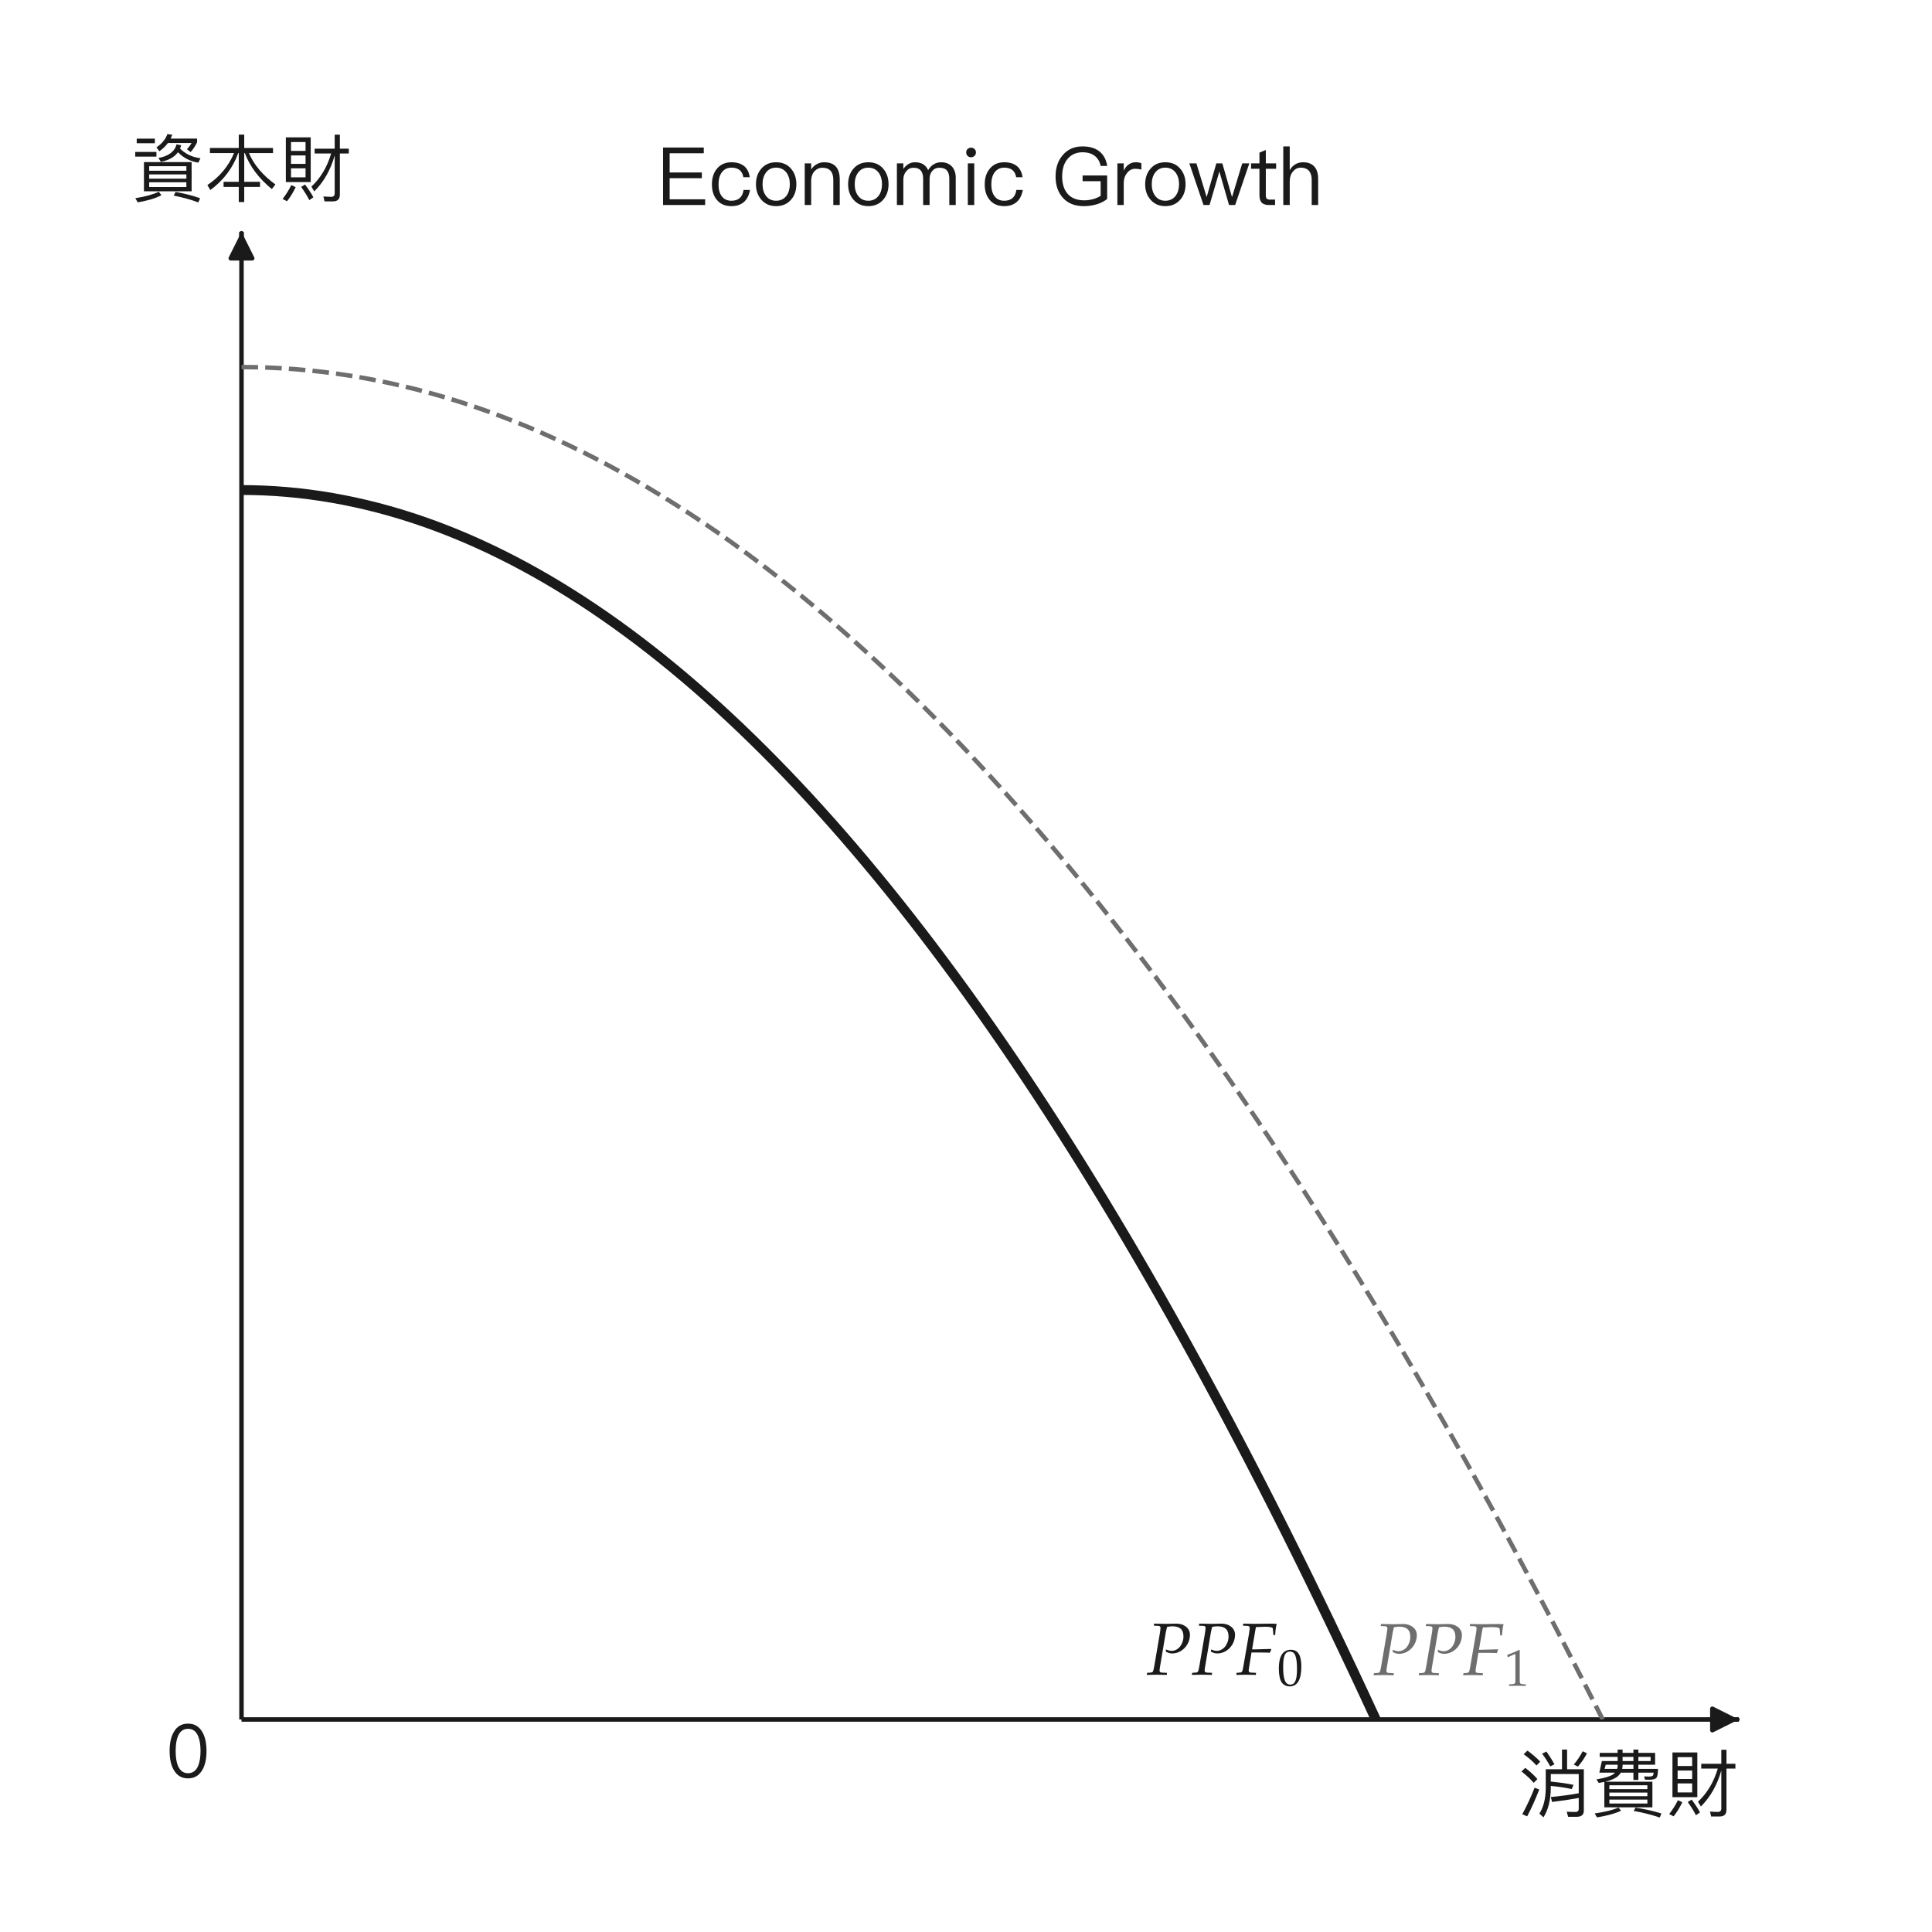
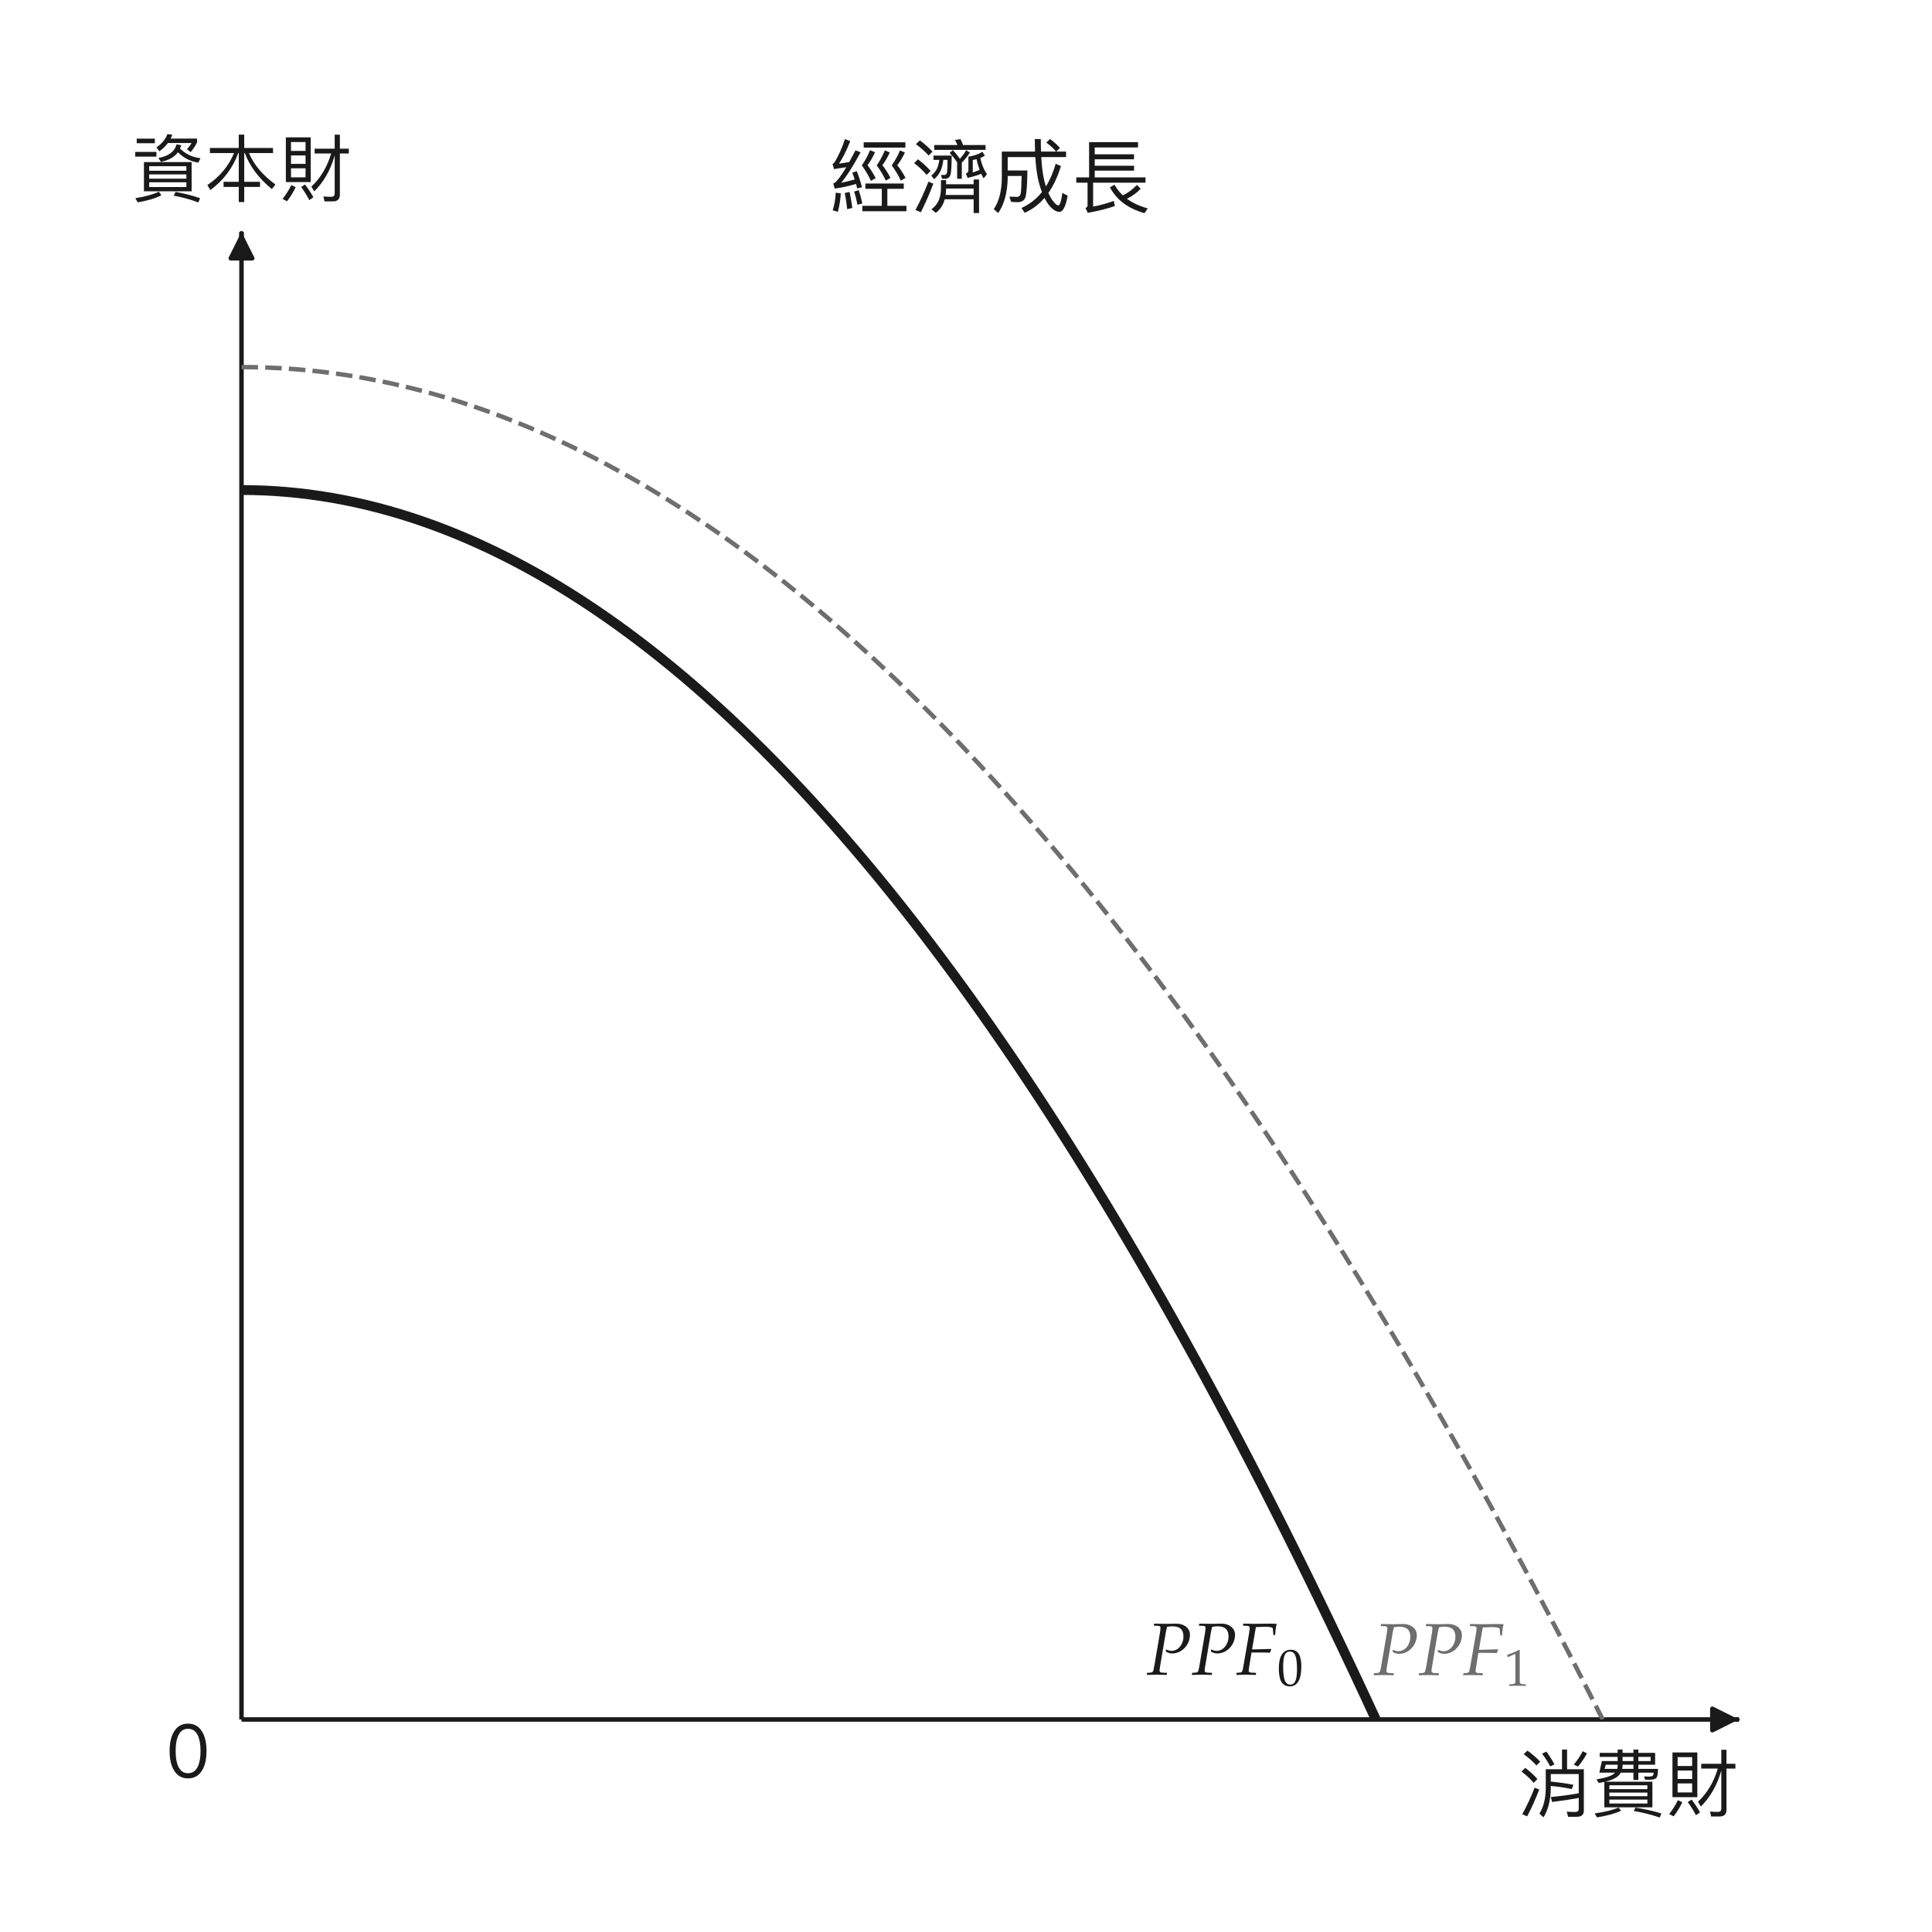
<svg xmlns="http://www.w3.org/2000/svg" xmlns:xlink="http://www.w3.org/1999/xlink" width="432pt" height="432pt" viewBox="0 0 432 432" version="1.1">
  <defs>
    <style type="text/css">*{stroke-linejoin: round; stroke-linecap: butt}</style>
  </defs>
  <g id="figure_1">
    <g id="patch_1">
      <path d="M 0 432  L 432 432  L 432 0  L 0 0  z " style="fill: #ffffff" />
    </g>
    <g id="axes_1">
      <g id="axes.x">
        <path d="M 54 384.48  L 388.8 384.48  " style="fill: none; stroke: #1a1a1a; stroke-linejoin: miter" />
      </g>
      <g id="patch_2">
        <path d="M 388.465 384.48  Q 388.633 384.48 387.682 384.48  " style="fill: none; stroke: #1a1a1a; stroke-linecap: round" />
        <path d="M 382.882 382.08  L 387.682 384.48  L 382.882 386.88  z " style="fill: #1a1a1a; stroke: #1a1a1a; stroke-linecap: round" />
      </g>
      <g id="axes.y">
        <path d="M 54 384.48  L 54 51.84  " style="fill: none; stroke: #1a1a1a; stroke-linejoin: miter" />
      </g>
      <g id="patch_3">
        <path d="M 54 52.173  Q 54 52.006 54 52.958  " style="fill: none; stroke: #1a1a1a; stroke-linecap: round" />
        <path d="M 51.6 57.758  L 54 52.958  L 56.4 57.758  z " style="fill: #1a1a1a; stroke: #1a1a1a; stroke-linecap: round" />
      </g>
      <g id="axes.y.label">
        <g style="fill: #1a1a1a" transform="translate(29.25 43.53) scale(0.165 -0.165)">
          <defs>
            <path id="PingFangTC-Regular-867b" d="M 3219 4480  L 5274 4480  C 5152 4275 5018 4096 4870 3942  L 5190 3693  C 5395 3923 5581 4205 5747 4538  L 5747 4864  L 3456 4864  C 3507 4973 3552 5088 3597 5203  L 3174 5254  C 3008 4800 2688 4416 2221 4102  L 2477 3763  C 2771 3974 3021 4211 3219 4480  z M 512 4858  L 512 4461  L 2086 4461  L 2086 4858  L 512 4858  z M 384 3706  L 384 3302  L 2221 3302  L 2221 3706  L 384 3706  z M 3968 4365  C 3802 3738 3277 3341 2394 3181  L 2611 2848  C 3290 2982 3782 3258 4090 3680  C 4570 3187 5158 2886 5856 2778  L 6042 3162  C 5325 3251 4730 3533 4269 4000  C 4307 4090 4339 4186 4365 4288  L 3968 4365  z M 1139 2829  L 1139 294  L 5274 294  L 5274 2829  L 1139 2829  z M 4819 666  L 1594 666  L 1594 1075  L 4819 1075  L 4819 666  z M 1594 1389  L 1594 1760  L 4819 1760  L 4819 1389  L 1594 1389  z M 1594 2074  L 1594 2470  L 4819 2470  L 4819 2074  L 1594 2074  z M 3885 237  L 3718 -83  C 4461 -224 5178 -416 5856 -672  L 6010 -307  C 5331 -70 4621 109 3885 237  z M 2426 256  C 1965 26 1286 -160 390 -307  L 602 -666  C 1498 -512 2182 -301 2656 -45  L 2426 256  z " transform="scale(0.015625)" />
            <path id="PingFangTC-Regular-e5c" d="M 461 4051  L 461 3610  L 2554 3610  C 2080 2477 1312 1549 237 832  L 499 403  C 1638 1242 2445 2310 2918 3610  L 2963 3610  L 2963 1114  L 1645 1114  L 1645 672  L 2963 672  L 2963 -640  L 3437 -640  L 3437 672  L 4806 672  L 4806 1114  L 3437 1114  L 3437 3610  L 3488 3610  C 3923 2451 4704 1408 5830 486  L 6144 883  C 5043 1683 4275 2592 3846 3610  L 5933 3610  L 5933 4051  L 3437 4051  L 3437 5210  L 2963 5210  L 2963 4051  L 461 4051  z " transform="scale(0.015625)" />
            <path id="PingFangTC-Regular-63d8" d="M 4576 3571  C 4230 2394 3654 1440 2861 698  L 3110 282  C 3930 1101 4525 2138 4883 3405  L 4883 115  C 4883 -83 4781 -186 4589 -186  C 4371 -186 4147 -173 3904 -154  L 4000 -582  L 4742 -582  C 5133 -582 5331 -384 5331 0  L 5331 3571  L 6106 3571  L 6106 3987  L 5331 3987  L 5331 5203  L 4883 5203  L 4883 3987  L 3142 3987  L 3142 3571  L 4576 3571  z M 646 4973  L 646 1094  L 2803 1094  L 2803 4973  L 646 4973  z M 2355 1504  L 1094 1504  L 1094 2285  L 2355 2285  L 2355 1504  z M 1094 2669  L 1094 3405  L 2355 3405  L 2355 2669  L 1094 2669  z M 1094 3795  L 1094 4563  L 2355 4563  L 2355 3795  L 1094 3795  z M 2310 883  L 1971 672  C 2272 256 2509 -128 2682 -474  L 3034 -224  C 2867 90 2624 461 2310 883  z M 1120 832  C 928 435 678 38 365 -371  L 749 -570  C 1056 -173 1306 237 1498 653  L 1120 832  z " transform="scale(0.015625)" />
          </defs>
          <use xlink:href="#PingFangTC-Regular-867b" />
          <use xlink:href="#PingFangTC-Regular-e5c" transform="translate(100 0)" />
          <use xlink:href="#PingFangTC-Regular-63d8" transform="translate(200 0)" />
        </g>
      </g>
      <g id="axes.x.label">
        <g style="fill: #1a1a1a" transform="translate(339.3 404.67) scale(0.165 -0.165)">
          <defs>
            <path id="PingFangTC-Regular-7a9e" d="M 1491 1914  C 1184 1133 832 365 422 -384  L 845 -570  C 1229 160 1574 934 1894 1760  L 1491 1914  z M 870 5133  L 544 4819  C 1018 4474 1382 4147 1651 3840  L 1978 4173  C 1677 4493 1306 4813 870 5133  z M 678 3635  L 352 3322  C 800 2970 1152 2643 1408 2336  L 1734 2662  C 1453 2989 1101 3315 678 3635  z M 3866 5222  L 3866 3514  L 2458 3514  L 2458 1843  C 2445 960 2266 237 1907 -333  L 2259 -653  C 2669 -13 2880 832 2893 1869  L 2893 2067  C 3181 2042 3462 2010 3738 1971  C 4058 1926 4384 1869 4710 1798  L 4864 2163  C 4499 2234 4205 2285 3974 2317  C 3712 2355 3354 2394 2893 2445  L 2893 3098  L 5318 3098  L 5318 1434  C 4550 1293 3744 1184 2899 1107  L 3002 678  C 3814 774 4589 890 5318 1024  L 5318 77  C 5318 -102 5216 -192 5011 -192  C 4781 -192 4538 -179 4275 -166  L 4397 -608  L 5152 -608  C 5555 -608 5760 -429 5760 -77  L 5760 3514  L 4307 3514  L 4307 5222  L 3866 5222  z M 2515 5050  L 2138 4864  C 2387 4544 2624 4173 2848 3763  L 3213 3942  C 2995 4339 2758 4710 2515 5050  z M 5658 5075  C 5466 4691 5210 4307 4890 3923  L 5248 3744  C 5568 4115 5824 4499 6029 4896  L 5658 5075  z " transform="scale(0.015625)" />
            <path id="PingFangTC-Regular-63f2" d="M 1261 3910  L 2291 3910  L 2291 3763  C 2285 3693 2272 3622 2253 3546  L 1158 3546  L 1261 3910  z M 2720 3910  L 3661 3910  L 3661 3546  L 2688 3546  C 2701 3616 2714 3686 2720 3763  L 2720 3910  z M 4090 3910  L 5542 3910  L 5542 4934  L 4090 4934  L 4090 5222  L 3661 5222  L 3661 4934  L 2720 4934  L 2720 5222  L 2291 5222  L 2291 4934  L 736 4934  L 736 4589  L 2291 4589  L 2291 4224  L 922 4224  L 704 3219  L 2067 3219  C 2016 3168 1952 3110 1882 3059  C 1613 2886 1139 2746 454 2637  L 653 2330  C 819 2355 986 2387 1139 2419  L 1139 211  L 5306 211  L 5306 2432  L 1190 2432  C 1632 2534 1971 2669 2208 2829  C 2362 2944 2477 3072 2566 3219  L 3661 3219  L 3661 2586  L 4090 2586  L 4090 3219  L 5408 3219  C 5408 3091 5382 3008 5344 2957  C 5293 2906 5171 2880 4973 2880  C 4858 2880 4730 2886 4589 2893  L 4666 2611  C 4781 2611 4902 2605 5024 2605  C 5350 2605 5562 2662 5658 2778  C 5747 2886 5792 3142 5792 3546  L 4090 3546  L 4090 3910  z M 2720 4589  L 3661 4589  L 3661 4224  L 2720 4224  L 2720 4589  z M 4090 4589  L 5152 4589  L 5152 4224  L 4090 4224  L 4090 4589  z M 4870 544  L 1574 544  L 1574 883  L 4870 883  L 4870 544  z M 1574 1178  L 1574 1491  L 4870 1491  L 4870 1178  L 1574 1178  z M 1574 1792  L 1574 2125  L 4870 2125  L 4870 1792  L 1574 1792  z M 3840 186  L 3686 -102  C 4467 -237 5222 -429 5946 -672  L 6086 -320  C 5370 -102 4621 70 3840 186  z M 2374 192  C 1901 -13 1210 -186 301 -320  L 499 -659  C 1408 -512 2099 -320 2586 -83  L 2374 192  z " transform="scale(0.015625)" />
          </defs>
          <use xlink:href="#PingFangTC-Regular-7a9e" />
          <use xlink:href="#PingFangTC-Regular-63f2" transform="translate(100 0)" />
          <use xlink:href="#PingFangTC-Regular-63d8" transform="translate(200 0)" />
        </g>
      </g>
      <g id="axes.origin.label">
        <g style="fill: #1a1a1a" transform="translate(37.1 397.42) scale(0.165 -0.165)">
          <defs>
            <path id="PingFangTC-Regular-13" d="M 1920 4659  C 1370 4659 960 4422 685 3936  C 442 3526 320 2976 320 2285  C 320 1594 442 1043 685 634  C 960 154 1370 -90 1920 -90  C 2464 -90 2874 154 3155 634  C 3398 1043 3520 1594 3520 2285  C 3520 2976 3398 3526 3155 3936  C 2874 4422 2464 4659 1920 4659  z M 1920 4211  C 2330 4211 2624 3994 2803 3552  C 2931 3245 3002 2822 3002 2285  C 3002 1754 2931 1331 2803 1018  C 2624 582 2330 358 1920 358  C 1510 358 1216 582 1037 1018  C 909 1331 845 1754 845 2285  C 845 2822 909 3245 1037 3552  C 1216 3994 1510 4211 1920 4211  z " transform="scale(0.015625)" />
          </defs>
          <use xlink:href="#PingFangTC-Regular-13" />
        </g>
      </g>
      <g id="ppf.growth.baseline">
-         <path d="M 54 109.571  L 56.536 109.598  L 59.073 109.681  L 61.609 109.818  L 64.145 110.011  L 66.682 110.258  L 69.218 110.561  L 71.755 110.918  L 74.291 111.33  L 76.827 111.798  L 79.364 112.32  L 81.9 112.897  L 84.436 113.53  L 86.973 114.217  L 89.509 114.959  L 92.045 115.756  L 94.582 116.609  L 97.118 117.516  L 99.655 118.478  L 102.191 119.495  L 104.727 120.567  L 107.264 121.694  L 109.8 122.877  L 112.336 124.114  L 114.873 125.406  L 117.409 126.753  L 119.945 128.155  L 122.482 129.612  L 125.018 131.124  L 127.555 132.691  L 130.091 134.313  L 132.627 135.99  L 135.164 137.722  L 137.7 139.509  L 140.236 141.35  L 142.773 143.247  L 145.309 145.199  L 147.845 147.206  L 150.382 149.268  L 152.918 151.385  L 155.455 153.556  L 157.991 155.783  L 160.527 158.065  L 163.064 160.402  L 165.6 162.793  L 168.136 165.24  L 170.673 167.742  L 173.209 170.298  L 175.745 172.91  L 178.282 175.577  L 180.818 178.298  L 183.355 181.075  L 185.891 183.906  L 188.427 186.793  L 190.964 189.734  L 193.5 192.731  L 196.036 195.782  L 198.573 198.889  L 201.109 202.05  L 203.645 205.267  L 206.182 208.538  L 208.718 211.865  L 211.255 215.246  L 213.791 218.682  L 216.327 222.174  L 218.864 225.72  L 221.4 229.321  L 223.936 232.978  L 226.473 236.689  L 229.009 240.455  L 231.545 244.276  L 234.082 248.153  L 236.618 252.084  L 239.155 256.07  L 241.691 260.111  L 244.227 264.207  L 246.764 268.358  L 249.3 272.565  L 251.836 276.826  L 254.373 281.142  L 256.909 285.513  L 259.445 289.939  L 261.982 294.42  L 264.518 298.956  L 267.055 303.547  L 269.591 308.193  L 272.127 312.894  L 274.664 317.65  L 277.2 322.461  L 279.736 327.326  L 282.273 332.247  L 284.809 337.223  L 287.345 342.254  L 289.882 347.34  L 292.418 352.481  L 294.955 357.676  L 297.491 362.927  L 300.027 368.233  L 302.564 373.594  L 305.1 379.009  L 307.636 384.48  " clip-path="url(#p460998267e)" style="fill: none; stroke: #1a1a1a; stroke-width: 2.2; stroke-linejoin: miter" />
+         <path d="M 54 109.571  L 56.536 109.598  L 59.073 109.681  L 61.609 109.818  L 64.145 110.011  L 66.682 110.258  L 69.218 110.561  L 71.755 110.918  L 74.291 111.33  L 76.827 111.798  L 79.364 112.32  L 81.9 112.897  L 84.436 113.53  L 86.973 114.217  L 89.509 114.959  L 92.045 115.756  L 94.582 116.609  L 97.118 117.516  L 99.655 118.478  L 102.191 119.495  L 104.727 120.567  L 107.264 121.694  L 109.8 122.877  L 112.336 124.114  L 114.873 125.406  L 117.409 126.753  L 119.945 128.155  L 122.482 129.612  L 125.018 131.124  L 127.555 132.691  L 130.091 134.313  L 132.627 135.99  L 135.164 137.722  L 137.7 139.509  L 140.236 141.35  L 142.773 143.247  L 145.309 145.199  L 147.845 147.206  L 150.382 149.268  L 152.918 151.385  L 155.455 153.556  L 157.991 155.783  L 160.527 158.065  L 163.064 160.402  L 165.6 162.793  L 168.136 165.24  L 170.673 167.742  L 173.209 170.298  L 175.745 172.91  L 178.282 175.577  L 180.818 178.298  L 183.355 181.075  L 185.891 183.906  L 188.427 186.793  L 190.964 189.734  L 193.5 192.731  L 196.036 195.782  L 198.573 198.889  L 201.109 202.05  L 203.645 205.267  L 206.182 208.538  L 208.718 211.865  L 211.255 215.246  L 213.791 218.682  L 216.327 222.174  L 218.864 225.72  L 221.4 229.321  L 223.936 232.978  L 226.473 236.689  L 229.009 240.455  L 231.545 244.276  L 234.082 248.153  L 236.618 252.084  L 239.155 256.07  L 241.691 260.111  L 244.227 264.207  L 246.764 268.358  L 249.3 272.565  L 251.836 276.826  L 254.373 281.142  L 256.909 285.513  L 259.445 289.939  L 261.982 294.42  L 264.518 298.956  L 267.055 303.547  L 269.591 308.193  L 272.127 312.894  L 274.664 317.65  L 277.2 322.461  L 279.736 327.326  L 282.273 332.247  L 284.809 337.223  L 287.345 342.254  L 289.882 347.34  L 292.418 352.481  L 294.955 357.676  L 297.491 362.927  L 300.027 368.233  L 302.564 373.594  L 305.1 379.009  L 307.636 384.48  " clip-path="url(#p29a3636481)" style="fill: none; stroke: #1a1a1a; stroke-width: 2.2; stroke-linejoin: miter" />
      </g>
      <g id="ppf.growth.shifted">
-         <path d="M 54 82.08  L 57.044 82.11  L 60.087 82.201  L 63.131 82.352  L 66.175 82.564  L 69.218 82.836  L 72.262 83.169  L 75.305 83.562  L 78.349 84.015  L 81.393 84.529  L 84.436 85.104  L 87.48 85.739  L 90.524 86.435  L 93.567 87.191  L 96.611 88.007  L 99.655 88.884  L 102.698 89.821  L 105.742 90.819  L 108.785 91.878  L 111.829 92.997  L 114.873 94.176  L 117.916 95.416  L 120.96 96.716  L 124.004 98.077  L 127.047 99.498  L 130.091 100.98  L 133.135 102.522  L 136.178 104.125  L 139.222 105.788  L 142.265 107.512  L 145.309 109.296  L 148.353 111.141  L 151.396 113.046  L 154.44 115.011  L 157.484 117.037  L 160.527 119.124  L 163.571 121.271  L 166.615 123.479  L 169.658 125.747  L 172.702 128.075  L 175.745 130.464  L 178.789 132.913  L 181.833 135.423  L 184.876 137.994  L 187.92 140.625  L 190.964 143.316  L 194.007 146.068  L 197.051 148.88  L 200.095 151.753  L 203.138 154.686  L 206.182 157.68  L 209.225 160.734  L 212.269 163.849  L 215.313 167.024  L 218.356 170.26  L 221.4 173.556  L 224.444 176.913  L 227.487 180.33  L 230.531 183.807  L 233.575 187.345  L 236.618 190.944  L 239.662 194.603  L 242.705 198.323  L 245.749 202.103  L 248.793 205.943  L 251.836 209.844  L 254.88 213.805  L 257.924 217.827  L 260.967 221.91  L 264.011 226.053  L 267.055 230.256  L 270.098 234.52  L 273.142 238.844  L 276.185 243.229  L 279.229 247.674  L 282.273 252.18  L 285.316 256.746  L 288.36 261.373  L 291.404 266.06  L 294.447 270.808  L 297.491 275.616  L 300.535 280.485  L 303.578 285.414  L 306.622 290.403  L 309.665 295.453  L 312.709 300.564  L 315.753 305.735  L 318.796 310.967  L 321.84 316.259  L 324.884 321.611  L 327.927 327.024  L 330.971 332.497  L 334.015 338.031  L 337.058 343.626  L 340.102 349.281  L 343.145 354.996  L 346.189 360.772  L 349.233 366.608  L 352.276 372.505  L 355.32 378.462  L 358.364 384.48  " clip-path="url(#p460998267e)" style="fill: none; stroke-dasharray: 3.7,1.6; stroke-dashoffset: 0; stroke: #6e6e6e; stroke-linejoin: miter" />
+         <path d="M 54 82.08  L 57.044 82.11  L 60.087 82.201  L 63.131 82.352  L 66.175 82.564  L 69.218 82.836  L 72.262 83.169  L 75.305 83.562  L 78.349 84.015  L 81.393 84.529  L 84.436 85.104  L 87.48 85.739  L 90.524 86.435  L 93.567 87.191  L 96.611 88.007  L 99.655 88.884  L 102.698 89.821  L 105.742 90.819  L 108.785 91.878  L 111.829 92.997  L 114.873 94.176  L 117.916 95.416  L 120.96 96.716  L 124.004 98.077  L 127.047 99.498  L 130.091 100.98  L 133.135 102.522  L 136.178 104.125  L 139.222 105.788  L 142.265 107.512  L 145.309 109.296  L 148.353 111.141  L 151.396 113.046  L 154.44 115.011  L 157.484 117.037  L 160.527 119.124  L 163.571 121.271  L 166.615 123.479  L 169.658 125.747  L 172.702 128.075  L 175.745 130.464  L 178.789 132.913  L 181.833 135.423  L 184.876 137.994  L 187.92 140.625  L 190.964 143.316  L 194.007 146.068  L 197.051 148.88  L 200.095 151.753  L 203.138 154.686  L 206.182 157.68  L 209.225 160.734  L 212.269 163.849  L 215.313 167.024  L 218.356 170.26  L 221.4 173.556  L 224.444 176.913  L 227.487 180.33  L 230.531 183.807  L 233.575 187.345  L 236.618 190.944  L 239.662 194.603  L 242.705 198.323  L 245.749 202.103  L 248.793 205.943  L 251.836 209.844  L 254.88 213.805  L 257.924 217.827  L 260.967 221.91  L 264.011 226.053  L 267.055 230.256  L 270.098 234.52  L 273.142 238.844  L 276.185 243.229  L 279.229 247.674  L 282.273 252.18  L 285.316 256.746  L 288.36 261.373  L 291.404 266.06  L 294.447 270.808  L 297.491 275.616  L 300.535 280.485  L 303.578 285.414  L 306.622 290.403  L 309.665 295.453  L 312.709 300.564  L 315.753 305.735  L 318.796 310.967  L 321.84 316.259  L 324.884 321.611  L 327.927 327.024  L 330.971 332.497  L 334.015 338.031  L 337.058 343.626  L 340.102 349.281  L 343.145 354.996  L 346.189 360.772  L 349.233 366.608  L 352.276 372.505  L 355.32 378.462  L 358.364 384.48  " clip-path="url(#p29a3636481)" style="fill: none; stroke-dasharray: 3.7,1.6; stroke-dashoffset: 0; stroke: #6e6e6e; stroke-linejoin: miter" />
      </g>
      <g id="text_1">
-         <g style="fill: #1a1a1a" transform="translate(146.963 45.84) scale(0.18 -0.18)">
+         <g style="fill: #1a1a1a" transform="translate(185.4 45.84) scale(0.18 -0.18)">
          <defs>
-             <path id="PingFangTC-Regular-28" d="M 461 4570  L 461 0  L 3808 0  L 3808 454  L 986 454  L 986 2131  L 3546 2131  L 3546 2586  L 986 2586  L 986 4115  L 3699 4115  L 3699 4570  L 461 4570  z " transform="scale(0.015625)" />
-             <path id="PingFangTC-Regular-46" d="M 1824 3398  C 1331 3398 941 3226 659 2874  C 397 2554 269 2144 269 1638  C 269 1133 397 723 659 410  C 934 77 1318 -90 1818 -90  C 2227 -90 2554 19 2803 230  C 3059 448 3219 774 3296 1197  L 2784 1197  C 2707 627 2381 339 1818 339  C 1485 339 1229 461 1056 691  C 877 922 794 1242 794 1645  C 794 2048 883 2368 1062 2605  C 1248 2848 1504 2970 1824 2970  C 2086 2970 2298 2912 2464 2784  C 2624 2656 2726 2464 2771 2208  L 3277 2208  C 3219 2611 3066 2912 2810 3110  C 2560 3302 2234 3398 1824 3398  z " transform="scale(0.015625)" />
-             <path id="PingFangTC-Regular-52" d="M 1875 3398  C 1376 3398 986 3232 691 2886  C 410 2560 269 2150 269 1651  C 269 1158 410 749 691 429  C 986 83 1376 -90 1875 -90  C 2368 -90 2765 83 3066 429  C 3341 749 3482 1158 3482 1651  C 3482 2150 3341 2560 3059 2886  C 2765 3232 2368 3398 1875 3398  z M 1875 2970  C 2221 2970 2496 2835 2701 2566  C 2874 2323 2963 2022 2963 1651  C 2963 1293 2874 986 2701 742  C 2496 474 2221 339 1875 339  C 1523 339 1248 474 1056 742  C 877 986 794 1286 794 1651  C 794 2022 877 2323 1056 2566  C 1248 2835 1523 2970 1875 2970  z " transform="scale(0.015625)" />
-             <path id="PingFangTC-Regular-51" d="M 1946 3398  C 1728 3398 1530 3347 1350 3245  C 1171 3149 1024 3008 909 2822  L 909 3309  L 397 3309  L 397 0  L 909 0  L 909 1997  C 928 2298 1024 2534 1203 2714  C 1370 2880 1568 2963 1798 2963  C 2374 2963 2669 2643 2669 1997  L 2669 0  L 3181 0  L 3181 2035  C 3181 2944 2765 3398 1946 3398  z " transform="scale(0.015625)" />
-             <path id="PingFangTC-Regular-50" d="M 1843 3398  C 1472 3398 1158 3226 909 2867  L 909 3309  L 397 3309  L 397 0  L 909 0  L 909 2016  C 909 2278 986 2502 1139 2682  C 1293 2874 1485 2963 1722 2963  C 2227 2963 2483 2675 2483 2086  L 2483 0  L 2995 0  L 2995 2074  C 2995 2342 3066 2554 3219 2720  C 3360 2886 3546 2963 3763 2963  C 4045 2963 4250 2893 4378 2739  C 4499 2598 4563 2381 4563 2086  L 4563 0  L 5075 0  L 5075 2170  C 5075 2547 4966 2848 4762 3072  C 4544 3290 4269 3398 3923 3398  C 3693 3398 3501 3347 3341 3245  C 3162 3149 3008 2989 2880 2771  C 2694 3194 2349 3398 1843 3398  z " transform="scale(0.015625)" />
-             <path id="PingFangTC-Regular-4c" d="M 819 4557  C 710 4557 621 4525 544 4448  C 467 4384 435 4294 435 4179  C 435 4070 467 3981 544 3904  C 621 3834 710 3795 819 3795  C 928 3795 1018 3834 1094 3904  C 1171 3981 1210 4070 1210 4179  C 1210 4294 1171 4384 1094 4448  C 1018 4525 928 4557 819 4557  z M 563 3309  L 563 0  L 1075 0  L 1075 3309  L 563 3309  z " transform="scale(0.015625)" />
-             <path id="PingFangTC-Regular-3" transform="scale(0.015625)" />
-             <path id="PingFangTC-Regular-2a" d="M 2413 4659  C 1741 4659 1210 4422 819 3942  C 448 3501 269 2944 269 2266  C 269 1587 454 1030 826 602  C 1222 141 1786 -90 2509 -90  C 2886 -90 3238 -38 3571 64  C 3885 166 4154 301 4371 480  L 4371 2349  L 2419 2349  L 2419 1894  L 3853 1894  L 3853 730  C 3693 627 3501 538 3277 474  C 3046 410 2810 371 2560 371  C 1965 371 1517 550 1216 902  C 934 1235 794 1690 794 2266  C 794 2854 934 3322 1229 3667  C 1523 4019 1914 4192 2413 4192  C 2816 4192 3142 4096 3392 3898  C 3629 3712 3782 3450 3853 3104  L 4378 3104  C 4294 3603 4096 3981 3776 4243  C 3437 4525 2982 4659 2413 4659  z " transform="scale(0.015625)" />
-             <path id="PingFangTC-Regular-55" d="M 1850 3398  C 1619 3398 1421 3328 1248 3187  C 1107 3078 992 2925 902 2733  L 902 3309  L 397 3309  L 397 0  L 902 0  L 902 1754  C 902 2061 986 2323 1165 2541  C 1338 2771 1555 2880 1811 2880  C 1971 2880 2138 2861 2304 2810  L 2304 3322  C 2182 3373 2029 3398 1850 3398  z " transform="scale(0.015625)" />
-             <path id="PingFangTC-Regular-5a" d="M 32 3309  L 1158 0  L 1638 0  L 2419 2662  L 3187 0  L 3674 0  L 4800 3309  L 4237 3309  L 3424 627  L 2656 3309  L 2176 3309  L 1408 627  L 595 3309  L 32 3309  z " transform="scale(0.015625)" />
-             <path id="PingFangTC-Regular-57" d="M 1280 4378  L 774 4166  L 774 3309  L 109 3309  L 109 2880  L 774 2880  L 774 774  C 774 525 826 339 934 211  C 1050 70 1248 0 1517 0  L 2016 0  L 2016 429  L 1594 429  C 1478 429 1395 461 1350 512  C 1299 563 1280 653 1280 774  L 1280 2880  L 2099 2880  L 2099 3309  L 1280 3309  L 1280 4378  z " transform="scale(0.015625)" />
-             <path id="PingFangTC-Regular-4b" d="M 397 4659  L 397 0  L 909 0  L 909 1888  C 909 2195 992 2458 1165 2662  C 1331 2867 1542 2970 1798 2970  C 2074 2970 2285 2886 2438 2720  C 2579 2554 2656 2317 2656 2010  L 2656 0  L 3168 0  L 3168 2086  C 3168 2509 3066 2835 2861 3059  C 2656 3290 2355 3398 1971 3398  C 1747 3398 1549 3347 1370 3245  C 1178 3136 1024 2976 909 2765  L 909 4659  L 397 4659  z " transform="scale(0.015625)" />
+             <path id="PingFangTC-Regular-59bf" d="M 4186 1286  L 4186 -64  L 2637 -64  L 2637 -493  L 6144 -493  L 6144 -64  L 4627 -64  L 4627 1286  L 5933 1286  L 5933 1709  L 2880 1709  L 2880 1286  L 4186 1286  z M 2746 4986  L 2746 4563  L 6061 4563  L 6061 4986  L 2746 4986  z M 3251 4358  C 3085 3942 2867 3539 2598 3149  C 2867 2790 3104 2381 3322 1920  L 3699 2138  C 3469 2573 3251 2912 3046 3162  C 3251 3430 3456 3776 3648 4192  L 3251 4358  z M 4429 4346  C 4262 3936 4051 3533 3782 3149  C 4051 2797 4288 2394 4506 1939  L 4877 2157  C 4653 2579 4435 2918 4230 3162  C 4435 3430 4627 3770 4819 4179  L 4429 4346  z M 5632 4339  C 5466 3930 5242 3533 4973 3149  C 5242 2797 5485 2394 5702 1939  L 6074 2157  C 5843 2579 5626 2918 5414 3162  C 5626 3430 5830 3763 6022 4173  L 5632 4339  z M 525 979  C 499 454 416 -13 282 -416  L 691 -544  C 813 -115 890 378 928 928  L 525 979  z M 1626 1037  L 1242 954  C 1318 582 1382 160 1434 -326  L 1843 -237  C 1779 224 1702 646 1626 1037  z M 2195 2688  L 1843 2573  C 1907 2400 1971 2221 2029 2029  C 1670 1926 1312 1837 954 1766  C 1357 2234 1875 3040 2502 4192  L 2093 4346  C 1920 4013 1754 3699 1600 3418  C 1325 3366 1050 3322 781 3290  C 1088 3738 1382 4333 1677 5075  L 1261 5242  C 1030 4563 762 3955 454 3430  C 403 3354 339 3296 269 3264  L 384 2854  L 1363 3008  C 1043 2464 762 2074 525 1830  C 467 1779 403 1741 326 1709  L 442 1306  C 979 1376 1542 1498 2138 1677  C 2163 1562 2195 1446 2227 1318  L 2605 1414  C 2490 1894 2349 2317 2195 2688  z M 2349 1184  L 1990 1069  C 2093 736 2182 390 2253 19  L 2637 122  C 2554 525 2458 877 2349 1184  z " transform="scale(0.015625)" />
+             <path id="PingFangTC-Regular-5009" d="M 813 5139  L 499 4838  C 922 4518 1261 4218 1504 3936  L 1818 4243  C 1542 4538 1210 4838 813 5139  z M 666 3635  L 358 3334  C 781 3002 1107 2688 1350 2394  L 1664 2707  C 1395 3014 1062 3328 666 3635  z M 1491 1856  C 1197 1088 858 339 461 -390  L 890 -576  C 1248 134 1581 890 1882 1696  L 1491 1856  z M 2899 1306  L 5088 1306  L 5088 800  L 2861 800  C 2880 954 2893 1114 2899 1286  L 2899 1306  z M 5088 1651  L 2899 1651  L 2899 1978  L 2490 1978  L 2490 1286  C 2477 544 2227 6 1734 -333  L 2080 -627  C 2426 -365 2662 -6 2790 454  L 5088 454  L 5088 -640  L 5517 -640  L 5517 2029  L 5088 2029  L 5088 1651  z M 3430 4371  L 3181 4134  C 3424 3878 3622 3629 3776 3386  L 3776 2086  L 4147 2086  L 4147 3379  C 4384 3597 4595 3859 4787 4166  L 4493 4365  C 4365 4122 4198 3891 3994 3674  C 3834 3904 3648 4141 3430 4371  z M 4038 5242  L 3603 5165  C 3674 5050 3738 4915 3802 4768  L 1958 4768  L 1958 4384  L 6035 4384  L 6035 4768  L 4243 4768  C 4179 4947 4115 5101 4038 5242  z M 2362 3590  C 2317 3296 2253 3059 2170 2880  C 2067 2682 1914 2502 1722 2336  L 1946 2048  C 2176 2253 2342 2470 2458 2714  C 2554 2931 2630 3226 2682 3590  L 3014 3590  C 3008 3078 2995 2752 2976 2611  C 2944 2470 2880 2400 2784 2387  L 2490 2387  L 2579 2086  L 2867 2086  C 3040 2099 3162 2189 3238 2368  C 3302 2560 3341 3078 3341 3930  L 1894 3930  L 1894 3590  L 2362 3590  z M 5325 3642  C 5376 3354 5459 3072 5562 2790  C 5434 2726 5248 2662 5018 2586  L 5018 3578  C 5120 3597 5222 3616 5325 3642  z M 5690 2483  C 5741 2368 5805 2246 5882 2118  L 6144 2445  C 5888 2829 5715 3258 5619 3738  C 5747 3789 5862 3846 5978 3917  L 5786 4237  C 5491 4038 5120 3910 4672 3846  L 4672 2733  C 4672 2637 4602 2560 4474 2502  L 4608 2157  C 5056 2259 5414 2368 5690 2483  z " transform="scale(0.015625)" />
+             <path id="PingFangTC-Regular-c6e" d="M 4762 5248  L 4467 4966  C 4794 4717 5050 4480 5242 4250  L 4045 4250  C 4032 4557 4026 4883 4026 5242  L 3552 5242  C 3552 4896 3558 4570 3571 4250  L 928 4250  L 928 2118  C 909 1075 698 262 288 -326  L 640 -640  C 1114 51 1370 973 1395 2118  L 1395 2310  L 2502 2310  C 2490 1606 2470 1146 2432 928  C 2394 749 2304 653 2163 646  C 1990 646 1779 653 1530 666  L 1670 250  C 1875 237 2061 224 2214 224  C 2534 237 2733 378 2816 653  C 2899 966 2950 1664 2963 2746  L 1395 2746  L 1395 3808  L 3590 3808  C 3642 3008 3731 2336 3872 1798  C 3942 1523 4026 1267 4115 1030  C 3674 474 3130 51 2490 -237  L 2746 -621  C 3347 -352 3872 38 4320 563  C 4416 365 4525 186 4640 32  C 4947 -352 5235 -544 5504 -544  C 5792 -544 6010 -115 6163 736  L 5747 966  C 5651 307 5542 -26 5427 -32  C 5299 -32 5126 122 4915 429  C 4813 576 4717 755 4627 960  C 5037 1536 5370 2253 5626 3098  L 5210 3277  C 5011 2592 4755 1990 4435 1478  C 4390 1619 4346 1766 4307 1926  C 4192 2387 4109 3014 4064 3808  L 6035 3808  L 6035 4250  L 5254 4250  L 5549 4544  C 5331 4781 5069 5018 4762 5248  z " transform="scale(0.015625)" />
+             <path id="PingFangTC-Regular-88fe" d="M 1914 3635  L 5037 3635  L 5037 4032  L 1914 4032  L 1914 4576  L 5357 4576  L 5357 4998  L 1466 4998  L 1466 2195  L 448 2195  L 448 1773  L 1344 1773  L 1344 -58  C 1344 -134 1286 -192 1178 -237  L 1363 -621  C 2176 -480 2893 -301 3514 -83  L 3430 326  C 2880 128 2330 -26 1786 -128  L 1786 1773  L 5952 1773  L 5952 2195  L 1914 2195  L 1914 2733  L 5043 2733  L 5043 3123  L 1914 3123  L 1914 3635  z M 3488 1613  L 3123 1402  C 3661 397 4576 -288 5869 -646  L 6131 -269  C 5478 -90 4922 166 4474 499  C 4883 691 5248 954 5568 1293  L 5267 1594  C 4909 1222 4538 947 4147 768  C 3878 1018 3661 1299 3488 1613  z " transform="scale(0.015625)" />
          </defs>
-           <use xlink:href="#PingFangTC-Regular-28" />
-           <use xlink:href="#PingFangTC-Regular-46" transform="translate(63.70312 0)" />
-           <use xlink:href="#PingFangTC-Regular-52" transform="translate(118.4062 0)" />
-           <use xlink:href="#PingFangTC-Regular-51" transform="translate(177 0)" />
-           <use xlink:href="#PingFangTC-Regular-52" transform="translate(232.9062 0)" />
-           <use xlink:href="#PingFangTC-Regular-50" transform="translate(291.5 0)" />
-           <use xlink:href="#PingFangTC-Regular-4c" transform="translate(377 0)" />
-           <use xlink:href="#PingFangTC-Regular-46" transform="translate(402.5938 0)" />
-           <use xlink:href="#PingFangTC-Regular-3" transform="translate(457.2969 0)" />
-           <use xlink:href="#PingFangTC-Regular-2a" transform="translate(490.5938 0)" />
-           <use xlink:href="#PingFangTC-Regular-55" transform="translate(565.3906 0)" />
-           <use xlink:href="#PingFangTC-Regular-52" transform="translate(601.8906 0)" />
-           <use xlink:href="#PingFangTC-Regular-5a" transform="translate(660.4844 0)" />
-           <use xlink:href="#PingFangTC-Regular-57" transform="translate(735.9844 0)" />
-           <use xlink:href="#PingFangTC-Regular-4b" transform="translate(771.4844 0)" />
+           <use xlink:href="#PingFangTC-Regular-59bf" />
+           <use xlink:href="#PingFangTC-Regular-5009" transform="translate(100 0)" />
+           <use xlink:href="#PingFangTC-Regular-c6e" transform="translate(200 0)" />
+           <use xlink:href="#PingFangTC-Regular-88fe" transform="translate(300 0)" />
        </g>
      </g>
      <g id="ppf.growth.baseline.label">
        <g style="fill: #1a1a1a" transform="translate(256.2743 374.5971) scale(0.165 -0.165)">
          <defs>
            <path id="TeXGyrePagella-Italic-31" d="M 58 -19  C 339 -6 621 0 902 0  C 1203 0 1498 -6 1792 -19  L 1811 160  L 1395 179  C 1229 186 1165 237 1165 371  C 1165 429 1171 474 1190 595  L 1715 3712  C 1715 3712 1741 3846 1773 3968  C 1779 4000 1798 4064 1818 4147  C 2048 4186 2150 4198 2272 4198  C 2925 4198 3238 3917 3238 3322  C 3238 2630 2778 2067 2214 2067  C 2074 2067 1946 2099 1709 2189  L 1722 1990  C 1958 1875 2086 1843 2272 1843  C 3098 1843 3802 2592 3802 3462  C 3802 4109 3194 4429 2637 4429  C 2342 4429 2048 4410 1754 4410  C 1395 4410 1043 4416 691 4429  L 672 4250  L 1024 4237  C 1178 4230 1248 4179 1248 4064  C 1248 3974 1222 3776 1190 3578  L 717 800  C 614 218 602 198 346 179  L 83 160  L 58 -19  z " transform="scale(0.015625)" />
            <path id="TeXGyrePagella-Italic-27" d="M 0 -19  C 269 -6 544 0 813 0  C 1107 0 1402 -6 1696 -19  L 1715 160  L 1306 179  C 1133 186 1075 237 1075 365  C 1075 403 1082 474 1088 499  L 1318 1926  L 2067 1926  C 2874 1926 2714 1907 2912 1901  L 3034 2189  L 3008 2234  L 1606 2195  L 1370 2195  L 1664 3930  C 1683 4032 1690 4064 1722 4134  C 1850 4134 1702 4128 2509 4160  C 2906 4160 3162 4102 3168 4006  L 3219 3437  L 3373 3437  C 3392 3840 3437 4166 3507 4410  C 3366 4422 3187 4429 3078 4429  C 2579 4429 2074 4410 1574 4410  C 1248 4410 922 4416 602 4429  L 582 4250  L 941 4237  C 1094 4230 1165 4173 1165 4064  C 1165 3974 1139 3770 1107 3578  L 627 800  C 525 211 518 198 256 179  L 26 160  L 0 -19  z " transform="scale(0.015625)" />
            <path id="TeXGyrePagella-Regular-11" d="M 186 2074  C 186 1325 320 678 544 365  C 768 51 1126 -128 1523 -128  C 2490 -128 2976 704 2976 2342  C 2976 3744 2560 4410 1683 4410  C 691 4410 186 3622 186 2074  z M 723 2304  C 723 3654 960 4186 1568 4186  C 2189 4186 2438 3558 2438 2022  C 2438 659 2195 96 1606 96  C 986 96 723 742 723 2304  z " transform="scale(0.015625)" />
          </defs>
          <use xlink:href="#TeXGyrePagella-Italic-31" transform="translate(0 0.796875)" />
          <use xlink:href="#TeXGyrePagella-Italic-31" transform="translate(61.09994 0.796875)" />
          <use xlink:href="#TeXGyrePagella-Italic-27" transform="translate(122.1999 0.796875)" />
          <use xlink:href="#TeXGyrePagella-Regular-11" transform="translate(177.7998 -13.66406) scale(0.7)" />
        </g>
      </g>
      <g id="ppf.growth.shifted.label">
        <g style="fill: #6e6e6e" transform="translate(307.0016 374.6796) scale(0.165 -0.165)">
          <defs>
            <path id="TeXGyrePagella-Regular-12" d="M 384 3827  L 429 3552  L 493 3552  L 1318 3923  L 1338 3930  C 1376 3930 1389 3872 1389 3718  L 1389 614  C 1389 282 1318 211 973 192  L 614 173  L 614 -19  C 966 -6 1318 0 1670 0  C 2003 0 2342 -6 2675 -19  L 2675 173  L 2342 192  C 1990 211 1926 282 1926 614  L 1926 4410  L 1837 4442  C 1421 4224 966 4032 384 3827  z " transform="scale(0.015625)" />
          </defs>
          <use xlink:href="#TeXGyrePagella-Italic-31" transform="translate(0 0.796875)" />
          <use xlink:href="#TeXGyrePagella-Italic-31" transform="translate(61.09994 0.796875)" />
          <use xlink:href="#TeXGyrePagella-Italic-27" transform="translate(122.1999 0.796875)" />
          <use xlink:href="#TeXGyrePagella-Regular-12" transform="translate(177.7998 -13.66406) scale(0.7)" />
        </g>
      </g>
    </g>
  </g>
  <defs>
-     <clipPath id="p460998267e">
+     <clipPath id="p29a3636481">
      <rect x="54" y="51.84" width="334.8" height="332.64" />
    </clipPath>
  </defs>
</svg>
